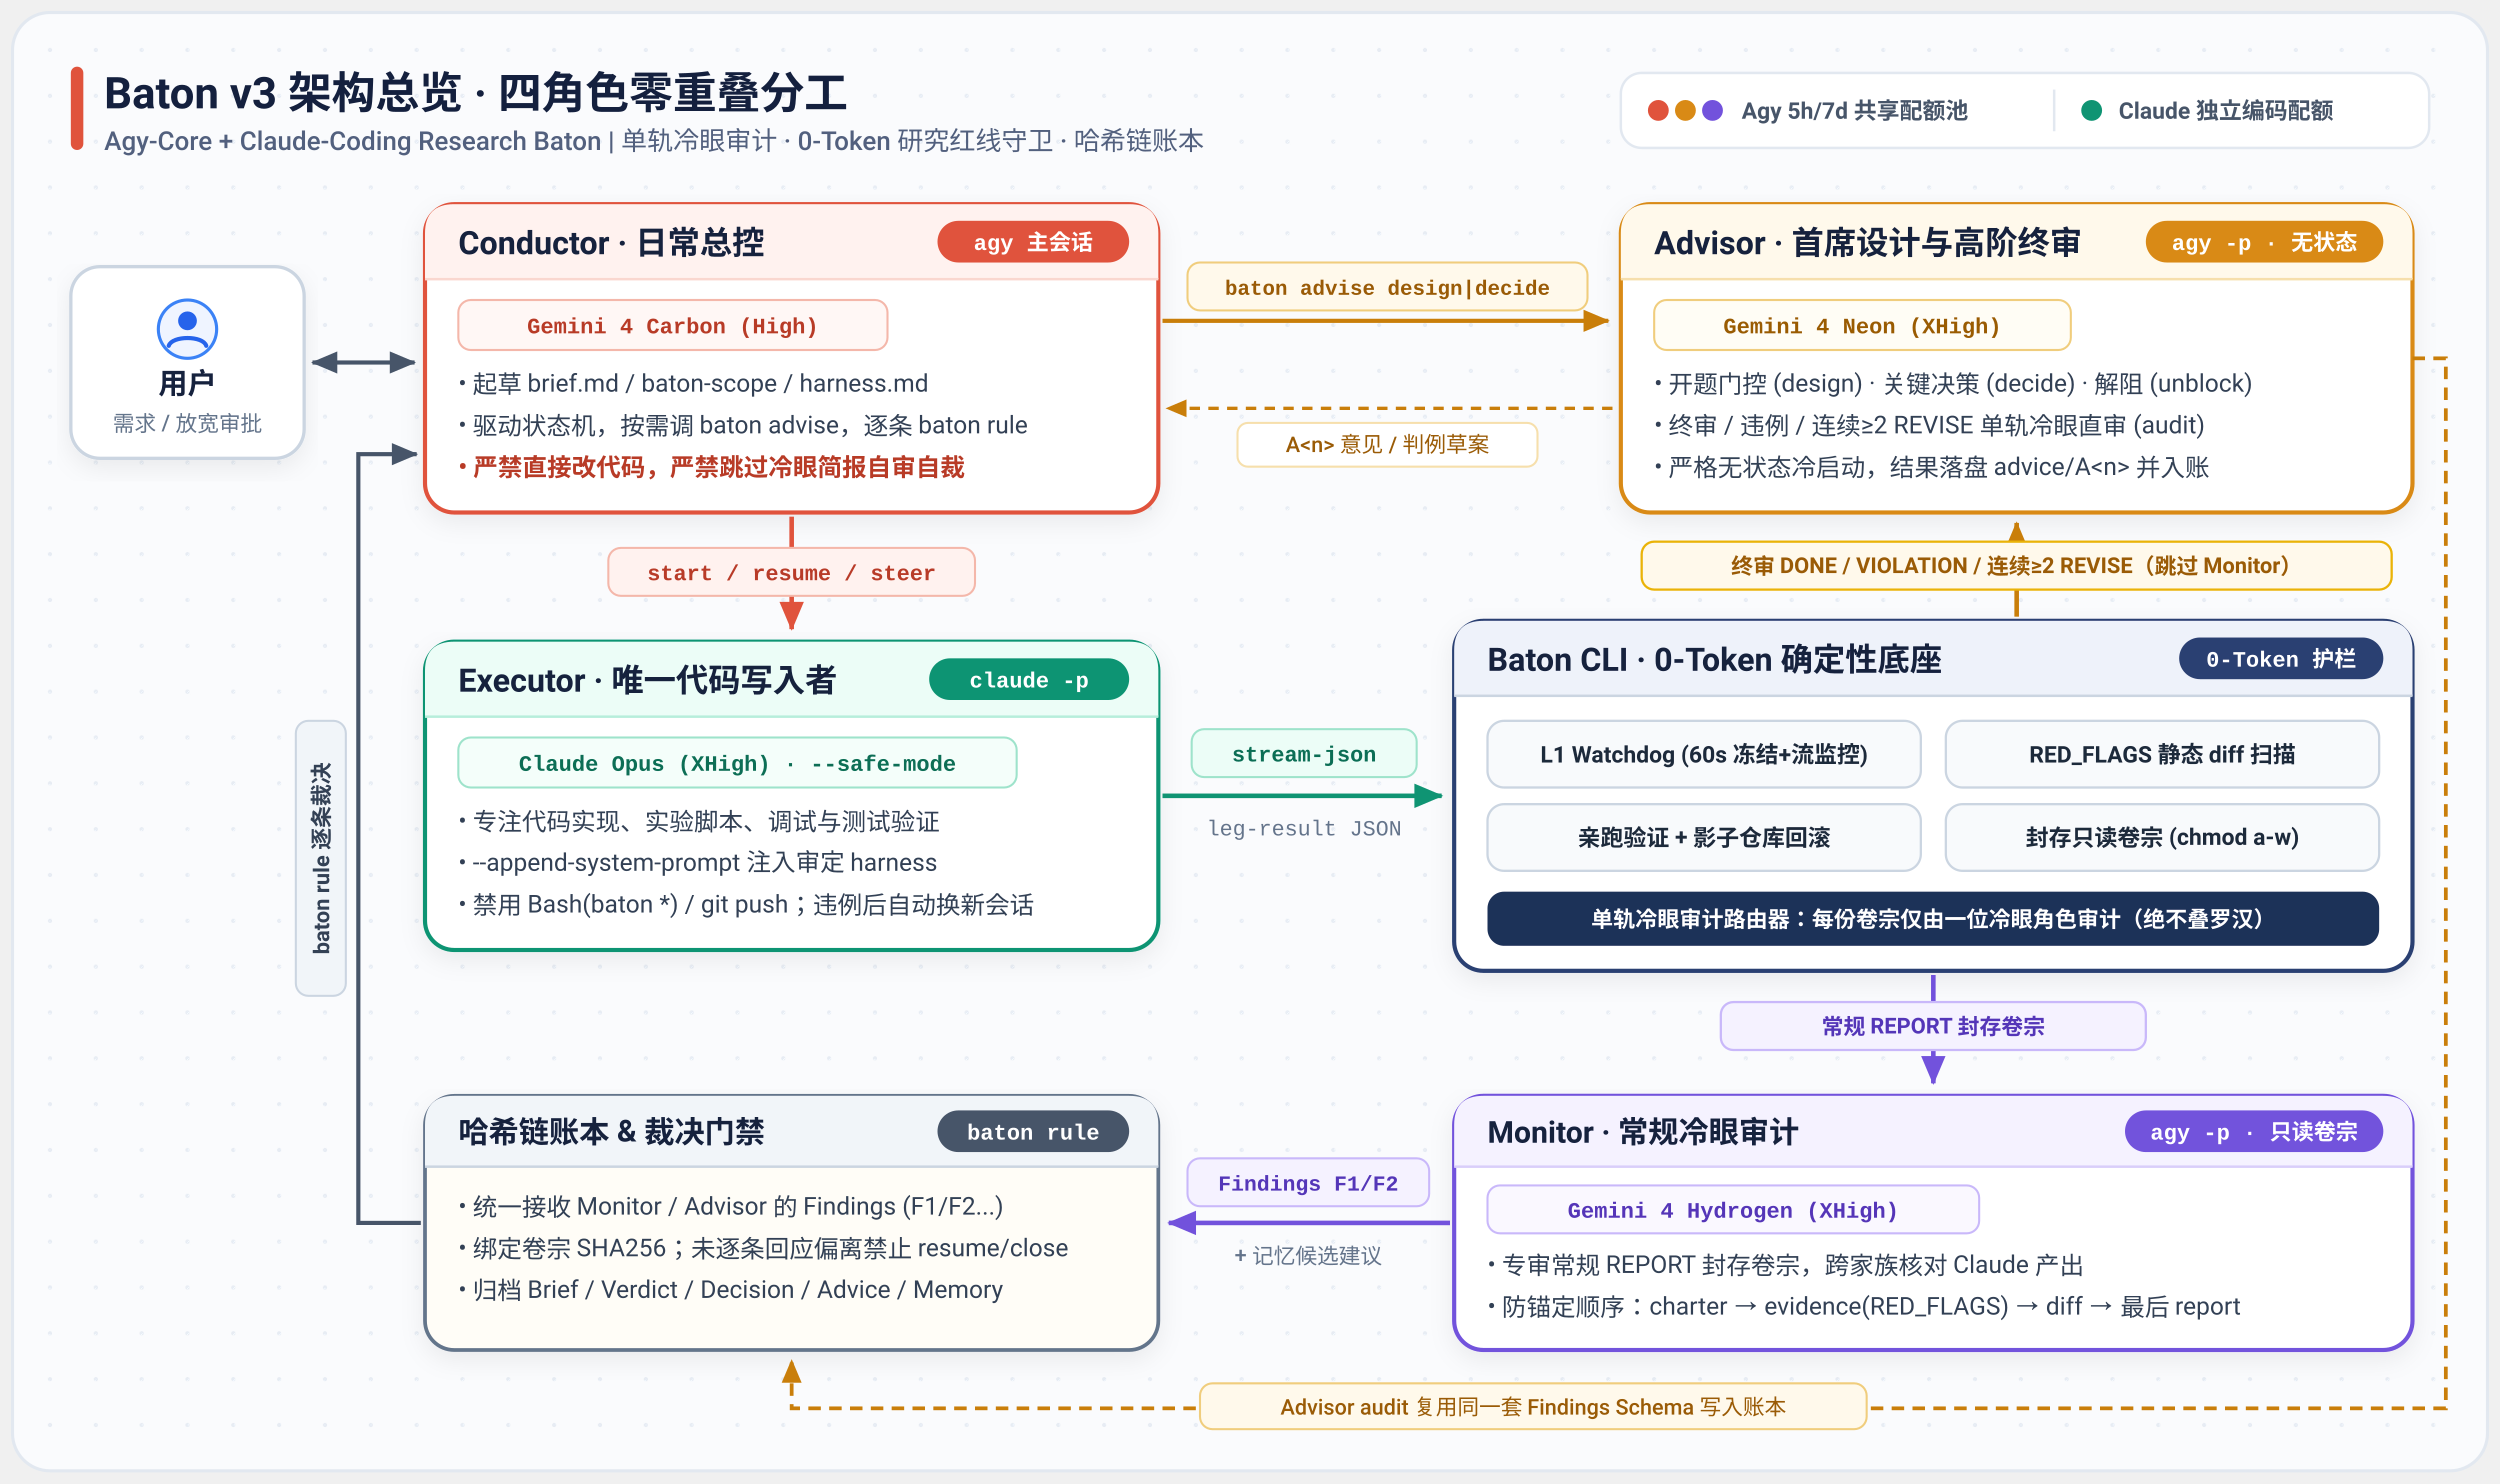
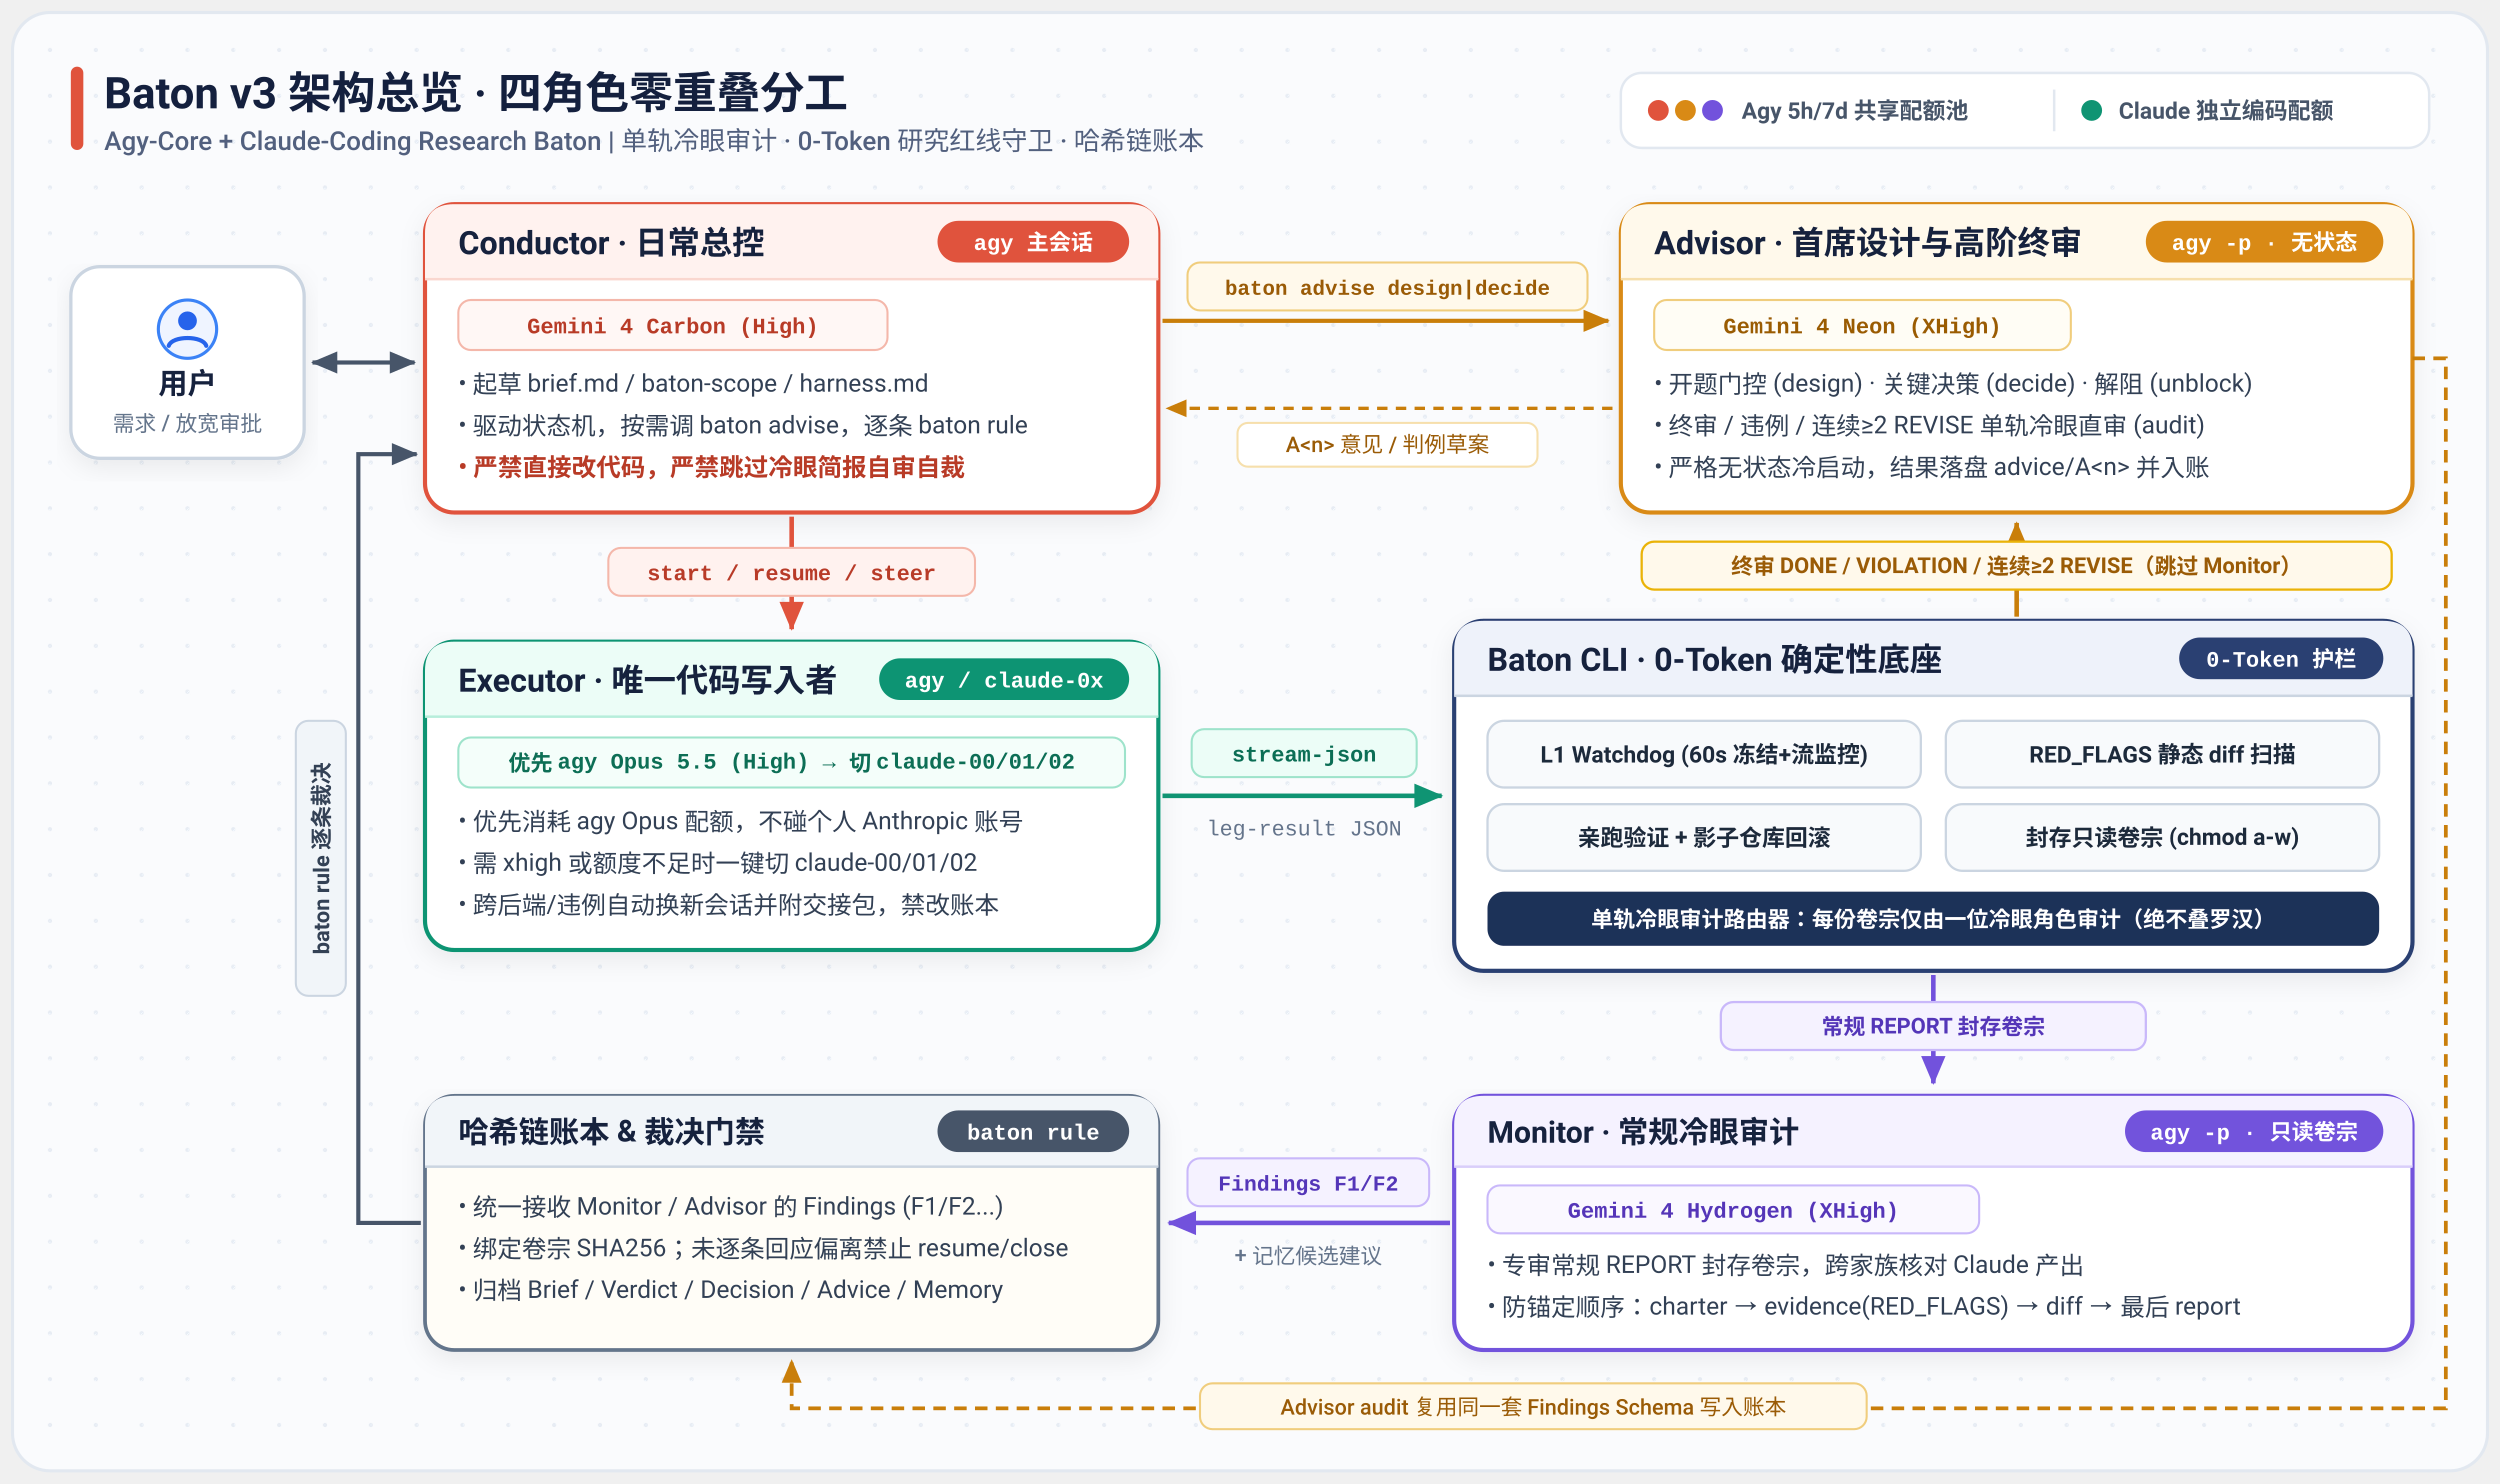
<svg xmlns="http://www.w3.org/2000/svg" viewBox="0 0 1200 712" width="1200" height="712" role="img" aria-label="Baton v3 Architecture: Agy-Core + Claude-Coding Research Baton">
  <defs>
    <style>
      .font-sans { font-family: -apple-system, BlinkMacSystemFont, "PingFang SC", "Hiragino Sans GB", "Microsoft YaHei", "Segoe UI", Roboto, Helvetica, Arial, sans-serif; }
      .font-mono { font-family: ui-monospace, SFMono-Regular, "SF Mono", Menlo, Consolas, "Liberation Mono", monospace; }
      .title { font-size: 21px; font-weight: 700; fill: #14203E; }
      .subtitle { font-size: 12.5px; font-weight: 500; fill: #52607E; }
      .card-title { font-size: 15.5px; font-weight: 700; fill: #14203E; }
      .body { font-size: 11.8px; fill: #334155; }
      .badge-txt { font-size: 10.6px; font-weight: 600; }
      .chip-txt { font-size: 11px; font-weight: 600; fill: #1E293B; }
      .edge-lbl { font-size: 10.6px; font-weight: 600; fill: #334155; }
      .edge-sub { font-size: 10.4px; font-weight: 500; fill: #64748B; }
      .legend-txt { font-size: 11px; font-weight: 600; fill: #475569; }
    </style>
    <pattern id="dotGrid" width="22" height="22" patternUnits="userSpaceOnUse">
      <circle cx="2" cy="2" r="1" fill="#DCE3EE" />
    </pattern>
    <filter id="cardShadow" x="-6%" y="-6%" width="112%" height="118%">
      <feDropShadow dx="0" dy="4" stdDeviation="6" flood-color="#0F172A" flood-opacity="0.07" />
    </filter>
    <marker id="arrowNavy" viewBox="0 0 10 10" refX="8.5" refY="5" markerWidth="7" markerHeight="7" orient="auto-start-reverse">
      <path d="M 0 1.2 L 9 5 L 0 8.8 z" fill="#475569" />
    </marker>
    <marker id="arrowCoral" viewBox="0 0 10 10" refX="8.5" refY="5" markerWidth="7" markerHeight="7" orient="auto-start-reverse">
      <path d="M 0 1.2 L 9 5 L 0 8.8 z" fill="#E0533C" />
    </marker>
    <marker id="arrowGold" viewBox="0 0 10 10" refX="8.5" refY="5" markerWidth="7" markerHeight="7" orient="auto-start-reverse">
      <path d="M 0 1.2 L 9 5 L 0 8.8 z" fill="#C97E0A" />
    </marker>
    <marker id="arrowTeal" viewBox="0 0 10 10" refX="8.5" refY="5" markerWidth="7" markerHeight="7" orient="auto-start-reverse">
      <path d="M 0 1.2 L 9 5 L 0 8.8 z" fill="#0F9473" />
    </marker>
    <marker id="arrowViolet" viewBox="0 0 10 10" refX="8.5" refY="5" markerWidth="7" markerHeight="7" orient="auto-start-reverse">
      <path d="M 0 1.2 L 9 5 L 0 8.8 z" fill="#7252DC" />
    </marker>
  </defs>
  <rect x="6" y="6" width="1188" height="700" rx="18" fill="#FAFBFD" stroke="#E2E8F0" stroke-width="1.5" />
  <rect x="14" y="14" width="1172" height="684" rx="14" fill="url(#dotGrid)" opacity="0.65" />
  <g transform="translate(34, 30)">
    <rect x="0" y="2" width="6" height="40" rx="3" fill="#E0533C" />
    <text x="16" y="22" class="font-sans title">Baton v3 架构总览 · 四角色零重叠分工</text>
    <text x="16" y="42" class="font-sans subtitle">Agy-Core + Claude-Coding Research Baton  |  单轨冷眼审计 · 0-Token 研究红线守卫 · 哈希链账本</text>
    <g transform="translate(744, 5)">
      <rect x="0" y="0" width="388" height="36" rx="10" fill="#FFFFFF" stroke="#E2E8F0" stroke-width="1.2" />
      <circle cx="18" cy="18" r="5" fill="#E0533C" />
      <circle cx="31" cy="18" r="5" fill="#D98A16" />
      <circle cx="44" cy="18" r="5" fill="#7252DC" />
      <text x="58" y="22" class="font-sans legend-txt">Agy 5h/7d 共享配额池</text>
      <line x1="208" y1="8" x2="208" y2="28" stroke="#E2E8F0" stroke-width="1.2" />
      <circle cx="226" cy="18" r="5" fill="#0F9473" />
      <text x="239" y="22" class="font-sans legend-txt">Claude 独立编码配额</text>
    </g>
  </g>
  <g filter="url(#cardShadow)" transform="translate(34, 128)">
    <rect x="0" y="0" width="112" height="92" rx="14" fill="#FFFFFF" stroke="#CBD5E1" stroke-width="1.6" />
    <circle cx="56" cy="30" r="14" fill="#EFF4FF" stroke="#3B82F6" stroke-width="1.5" />
    <circle cx="56" cy="26" r="4.5" fill="#2563EB" />
    <path d="M 47 38 C 48.5 33, 63.5 33, 65 38" fill="none" stroke="#2563EB" stroke-width="2" stroke-linecap="round" />
    <text x="56" y="61" text-anchor="middle" class="font-sans card-title" style="font-size:14px;">用户</text>
    <text x="56" y="79" text-anchor="middle" class="font-sans edge-sub">需求 / 放宽审批</text>
  </g>
  <g filter="url(#cardShadow)" transform="translate(204, 98)">
    <rect x="0" y="0" width="352" height="148" rx="14" fill="#FFFFFF" stroke="#E0533C" stroke-width="2" />
    <path d="M 14 0 L 338 0 Q 352 0 352 14 L 352 36 L 0 36 L 0 14 Q 0 0 14 0 Z" fill="#FFF2EF" />
    <line x1="0" y1="36" x2="352" y2="36" stroke="#FAD7CF" stroke-width="1.2" />
    <text x="16" y="24" class="font-sans card-title" fill="#B83B28">Conductor · 日常总控</text>
    <rect x="246" y="8" width="92" height="20" rx="10" fill="#E0533C" />
    <text x="292" y="22" text-anchor="middle" class="font-mono badge-txt" fill="#FFFFFF">agy 主会话</text>
    <rect x="16" y="46" width="206" height="24" rx="6" fill="#FFF7F5" stroke="#F4B7AA" stroke-width="1" />
    <text x="119" y="62" text-anchor="middle" class="font-mono badge-txt" fill="#B83B28">Gemini 4 Carbon (High)</text>
    <text x="16" y="90" class="font-sans body">• 起草 brief.md / baton-scope / harness.md</text>
    <text x="16" y="110" class="font-sans body">• 驱动状态机，按需调 baton advise，逐条 baton rule</text>
    <text x="16" y="130" class="font-sans body" style="fill:#B83B28;font-weight:600;">• 严禁直接改代码，严禁跳过冷眼简报自审自裁</text>
  </g>
  <g filter="url(#cardShadow)" transform="translate(778, 98)">
    <rect x="0" y="0" width="380" height="148" rx="14" fill="#FFFFFF" stroke="#D98A16" stroke-width="2" />
    <path d="M 14 0 L 366 0 Q 380 0 380 14 L 380 36 L 0 36 L 0 14 Q 0 0 14 0 Z" fill="#FFF9EB" />
    <line x1="0" y1="36" x2="380" y2="36" stroke="#F6DFAC" stroke-width="1.2" />
    <text x="16" y="24" class="font-sans card-title" fill="#9A5B06">Advisor · 首席设计与高阶终审</text>
    <rect x="252" y="8" width="114" height="20" rx="10" fill="#D98A16" />
    <text x="309" y="22" text-anchor="middle" class="font-mono badge-txt" fill="#FFFFFF">agy -p · 无状态</text>
    <rect x="16" y="46" width="200" height="24" rx="6" fill="#FFFDF5" stroke="#F0CD7D" stroke-width="1" />
    <text x="116" y="62" text-anchor="middle" class="font-mono badge-txt" fill="#9A5B06">Gemini 4 Neon (XHigh)</text>
    <text x="16" y="90" class="font-sans body">• 开题门控 (design) · 关键决策 (decide) · 解阻 (unblock)</text>
    <text x="16" y="110" class="font-sans body">• 终审 / 违例 / 连续≥2 REVISE 单轨冷眼直审 (audit)</text>
    <text x="16" y="130" class="font-sans body">• 严格无状态冷启动，结果落盘 advice/A&lt;n&gt; 并入账</text>
  </g>
  <g filter="url(#cardShadow)" transform="translate(204, 308)">
    <rect x="0" y="0" width="352" height="148" rx="14" fill="#FFFFFF" stroke="#0F9473" stroke-width="2" />
    <path d="M 14 0 L 338 0 Q 352 0 352 14 L 352 36 L 0 36 L 0 14 Q 0 0 14 0 Z" fill="#ECFDF7" />
    <line x1="0" y1="36" x2="352" y2="36" stroke="#B7EEDB" stroke-width="1.2" />
    <text x="16" y="24" class="font-sans card-title" fill="#0B6E55">Executor · 唯一代码写入者</text>
-     <rect x="242" y="8" width="96" height="20" rx="10" fill="#0F9473" />
-     <text x="290" y="22" text-anchor="middle" class="font-mono badge-txt" fill="#FFFFFF">claude -p</text>
-     <rect x="16" y="46" width="268" height="24" rx="6" fill="#F4FEFA" stroke="#9EE3CB" stroke-width="1" />
-     <text x="150" y="62" text-anchor="middle" class="font-mono badge-txt" fill="#0B6E55">Claude Opus (XHigh) · --safe-mode</text>
-     <text x="16" y="90" class="font-sans body">• 专注代码实现、实验脚本、调试与测试验证</text>
-     <text x="16" y="110" class="font-sans body">• --append-system-prompt 注入审定 harness</text>
-     <text x="16" y="130" class="font-sans body">• 禁用 Bash(baton *) / git push；违例后自动换新会话</text>
+     <rect x="218" y="8" width="120" height="20" rx="10" fill="#0F9473" />
+     <text x="278" y="22" text-anchor="middle" class="font-mono badge-txt" fill="#FFFFFF">agy / claude-0x</text>
+     <rect x="16" y="46" width="320" height="24" rx="6" fill="#F4FEFA" stroke="#9EE3CB" stroke-width="1" />
+     <text x="176" y="62" text-anchor="middle" class="font-mono badge-txt" fill="#0B6E55">优先 agy Opus 5.5 (High) → 切 claude-00/01/02</text>
+     <text x="16" y="90" class="font-sans body">• 优先消耗 agy Opus 配额，不碰个人 Anthropic 账号</text>
+     <text x="16" y="110" class="font-sans body">• 需 xhigh 或额度不足时一键切 claude-00/01/02</text>
+     <text x="16" y="130" class="font-sans body">• 跨后端/违例自动换新会话并附交接包，禁改账本</text>
  </g>
  <g filter="url(#cardShadow)" transform="translate(698, 298)">
    <rect x="0" y="0" width="460" height="168" rx="14" fill="#FFFFFF" stroke="#2B3F72" stroke-width="2" />
    <path d="M 14 0 L 446 0 Q 460 0 460 14 L 460 36 L 0 36 L 0 14 Q 0 0 14 0 Z" fill="#EEF2FA" />
    <line x1="0" y1="36" x2="460" y2="36" stroke="#CBD5E1" stroke-width="1.2" />
    <text x="16" y="24" class="font-sans card-title" fill="#1E3058">Baton CLI · 0-Token 确定性底座</text>
    <rect x="348" y="8" width="98" height="20" rx="10" fill="#2B3F72" />
    <text x="397" y="22" text-anchor="middle" class="font-mono badge-txt" fill="#FFFFFF">0-Token 护栏</text>
    <rect x="16" y="48" width="208" height="32" rx="8" fill="#F8FAFC" stroke="#CBD5E1" stroke-width="1.1" />
    <text x="120" y="68" text-anchor="middle" class="font-sans chip-txt">L1 Watchdog (60s 冻结+流监控)</text>
    <rect x="236" y="48" width="208" height="32" rx="8" fill="#F8FAFC" stroke="#CBD5E1" stroke-width="1.1" />
    <text x="340" y="68" text-anchor="middle" class="font-sans chip-txt">RED_FLAGS 静态 diff 扫描</text>
    <rect x="16" y="88" width="208" height="32" rx="8" fill="#F8FAFC" stroke="#CBD5E1" stroke-width="1.1" />
    <text x="120" y="108" text-anchor="middle" class="font-sans chip-txt">亲跑验证 + 影子仓库回滚</text>
    <rect x="236" y="88" width="208" height="32" rx="8" fill="#F8FAFC" stroke="#CBD5E1" stroke-width="1.1" />
    <text x="340" y="108" text-anchor="middle" class="font-sans chip-txt">封存只读卷宗 (chmod a-w)</text>
    <rect x="16" y="130" width="428" height="26" rx="8" fill="#1E3058" />
    <text x="230" y="147" text-anchor="middle" class="font-sans badge-txt" fill="#FFFFFF">单轨冷眼审计路由器：每份卷宗仅由一位冷眼角色审计（绝不叠罗汉）</text>
  </g>
  <g filter="url(#cardShadow)" transform="translate(204, 526)">
    <rect x="0" y="0" width="352" height="122" rx="14" fill="#FFFDF7" stroke="#64748B" stroke-width="1.8" />
    <path d="M 14 0 L 338 0 Q 352 0 352 14 L 352 34 L 0 34 L 0 14 Q 0 0 14 0 Z" fill="#F1F5F9" />
    <line x1="0" y1="34" x2="352" y2="34" stroke="#CBD5E1" stroke-width="1.2" />
    <text x="16" y="22.5" class="font-sans card-title" style="font-size:14.5px;">哈希链账本 &amp; 裁决门禁</text>
    <rect x="246" y="7" width="92" height="20" rx="10" fill="#475569" />
    <text x="292" y="21" text-anchor="middle" class="font-mono badge-txt" fill="#FFFFFF">baton rule</text>
    <text x="16" y="57" class="font-sans body">• 统一接收 Monitor / Advisor 的 Findings (F1/F2...)</text>
    <text x="16" y="77" class="font-sans body">• 绑定卷宗 SHA256；未逐条回应偏离禁止 resume/close</text>
    <text x="16" y="97" class="font-sans body">• 归档 Brief / Verdict / Decision / Advice / Memory</text>
  </g>
  <g filter="url(#cardShadow)" transform="translate(698, 526)">
    <rect x="0" y="0" width="460" height="122" rx="14" fill="#FFFFFF" stroke="#7252DC" stroke-width="2" />
    <path d="M 14 0 L 446 0 Q 460 0 460 14 L 460 34 L 0 34 L 0 14 Q 0 0 14 0 Z" fill="#F5F2FF" />
    <line x1="0" y1="34" x2="460" y2="34" stroke="#D9CEFA" stroke-width="1.2" />
    <text x="16" y="22.5" class="font-sans card-title" fill="#5436B8" style="font-size:14.5px;">Monitor · 常规冷眼审计</text>
    <rect x="322" y="7" width="124" height="20" rx="10" fill="#7252DC" />
    <text x="384" y="21" text-anchor="middle" class="font-mono badge-txt" fill="#FFFFFF">agy -p · 只读卷宗</text>
    <rect x="16" y="43" width="236" height="23" rx="6" fill="#FAF8FF" stroke="#C9B8FA" stroke-width="1" />
    <text x="134" y="58.5" text-anchor="middle" class="font-mono badge-txt" fill="#5436B8">Gemini 4 Hydrogen (XHigh)</text>
    <text x="16" y="85" class="font-sans body">• 专审常规 REPORT 封存卷宗，跨家族核对 Claude 产出</text>
    <text x="16" y="105" class="font-sans body">• 防锚定顺序：charter → evidence(RED_FLAGS) → diff → 最后 report</text>
  </g>
  <line x1="150" y1="174" x2="199" y2="174" stroke="#475569" stroke-width="2" marker-start="url(#arrowNavy)" marker-end="url(#arrowNavy)" />
  <line x1="558" y1="154" x2="772" y2="154" stroke="#C97E0A" stroke-width="2" marker-end="url(#arrowGold)" />
  <rect x="570" y="126" width="192" height="23" rx="6" fill="#FFF9EB" stroke="#F0CD7D" stroke-width="1" />
  <text x="666" y="141.5" text-anchor="middle" class="font-mono edge-lbl" style="fill:#9A5B06;font-size:10px;">baton advise design|decide</text>
  <line x1="774" y1="196" x2="560" y2="196" stroke="#C97E0A" stroke-width="1.6" stroke-dasharray="5 4" marker-end="url(#arrowGold)" />
  <rect x="594" y="203" width="144" height="21" rx="5" fill="#FFFFFF" stroke="#F6DFAC" stroke-width="1" />
  <text x="666" y="217" text-anchor="middle" class="font-sans edge-sub" style="fill:#9A5B06;">A&lt;n&gt; 意见 / 判例草案</text>
  <line x1="380" y1="248" x2="380" y2="302" stroke="#E0533C" stroke-width="2.2" marker-end="url(#arrowCoral)" />
  <rect x="292" y="263" width="176" height="23" rx="6" fill="#FFF2EF" stroke="#F4B7AA" stroke-width="1" />
  <text x="380" y="278.5" text-anchor="middle" class="font-mono edge-lbl" style="fill:#B83B28;font-size:10.5px;">start / resume / steer</text>
  <line x1="558" y1="382" x2="692" y2="382" stroke="#0F9473" stroke-width="2.2" marker-end="url(#arrowTeal)" />
  <rect x="572" y="350" width="108" height="23" rx="6" fill="#ECFDF7" stroke="#9EE3CB" stroke-width="1" />
  <text x="626" y="365.5" text-anchor="middle" class="font-mono edge-lbl" style="fill:#0B6E55;font-size:10.5px;">stream-json</text>
  <text x="626" y="401" text-anchor="middle" class="font-mono edge-sub">leg-result JSON</text>
  <line x1="968" y1="296" x2="968" y2="251" stroke="#C97E0A" stroke-width="2.2" marker-end="url(#arrowGold)" />
  <rect x="788" y="260" width="360" height="23" rx="6" fill="#FFF9EB" stroke="#EAB308" stroke-width="1.1" />
  <text x="968" y="275.5" text-anchor="middle" class="font-sans edge-lbl" style="fill:#9A5B06;font-size:10.5px;">终审 DONE / VIOLATION / 连续≥2 REVISE（跳过 Monitor）</text>
  <line x1="928" y1="468" x2="928" y2="520" stroke="#7252DC" stroke-width="2.2" marker-end="url(#arrowViolet)" />
  <rect x="826" y="481" width="204" height="23" rx="6" fill="#F5F2FF" stroke="#C9B8FA" stroke-width="1.1" />
  <text x="928" y="496.5" text-anchor="middle" class="font-sans edge-lbl" style="fill:#5436B8;font-size:10.5px;">常规 REPORT 封存卷宗</text>
  <line x1="696" y1="587" x2="561" y2="587" stroke="#7252DC" stroke-width="2.2" marker-end="url(#arrowViolet)" />
  <rect x="570" y="556" width="116" height="23" rx="6" fill="#F5F2FF" stroke="#C9B8FA" stroke-width="1" />
  <text x="628" y="571.5" text-anchor="middle" class="font-mono edge-lbl" style="fill:#5436B8;font-size:10.3px;">Findings F1/F2</text>
  <text x="628" y="606" text-anchor="middle" class="font-sans edge-sub">+ 记忆候选建议</text>
  <path d="M 1158 172 L 1174 172 L 1174 676 L 380 676 L 380 653" fill="none" stroke="#C97E0A" stroke-width="1.8" stroke-dasharray="6 4" marker-end="url(#arrowGold)" />
  <rect x="576" y="664" width="320" height="22" rx="6" fill="#FFF9EB" stroke="#F0CD7D" stroke-width="1" />
  <text x="736" y="679" text-anchor="middle" class="font-sans edge-sub" style="fill:#9A5B06;">Advisor audit 复用同一套 Findings Schema 写入账本</text>
  <path d="M 202 587 L 172 587 L 172 218 L 200 218" fill="none" stroke="#475569" stroke-width="2" marker-end="url(#arrowNavy)" />
  <g transform="translate(154, 412) rotate(-90)">
    <rect x="-66" y="-12" width="132" height="24" rx="6" fill="#F1F5F9" stroke="#CBD5E1" stroke-width="1" />
    <text x="0" y="4" text-anchor="middle" class="font-sans edge-lbl" style="fill:#334155;font-size:10.5px;">baton rule 逐条裁决</text>
  </g>
</svg>
